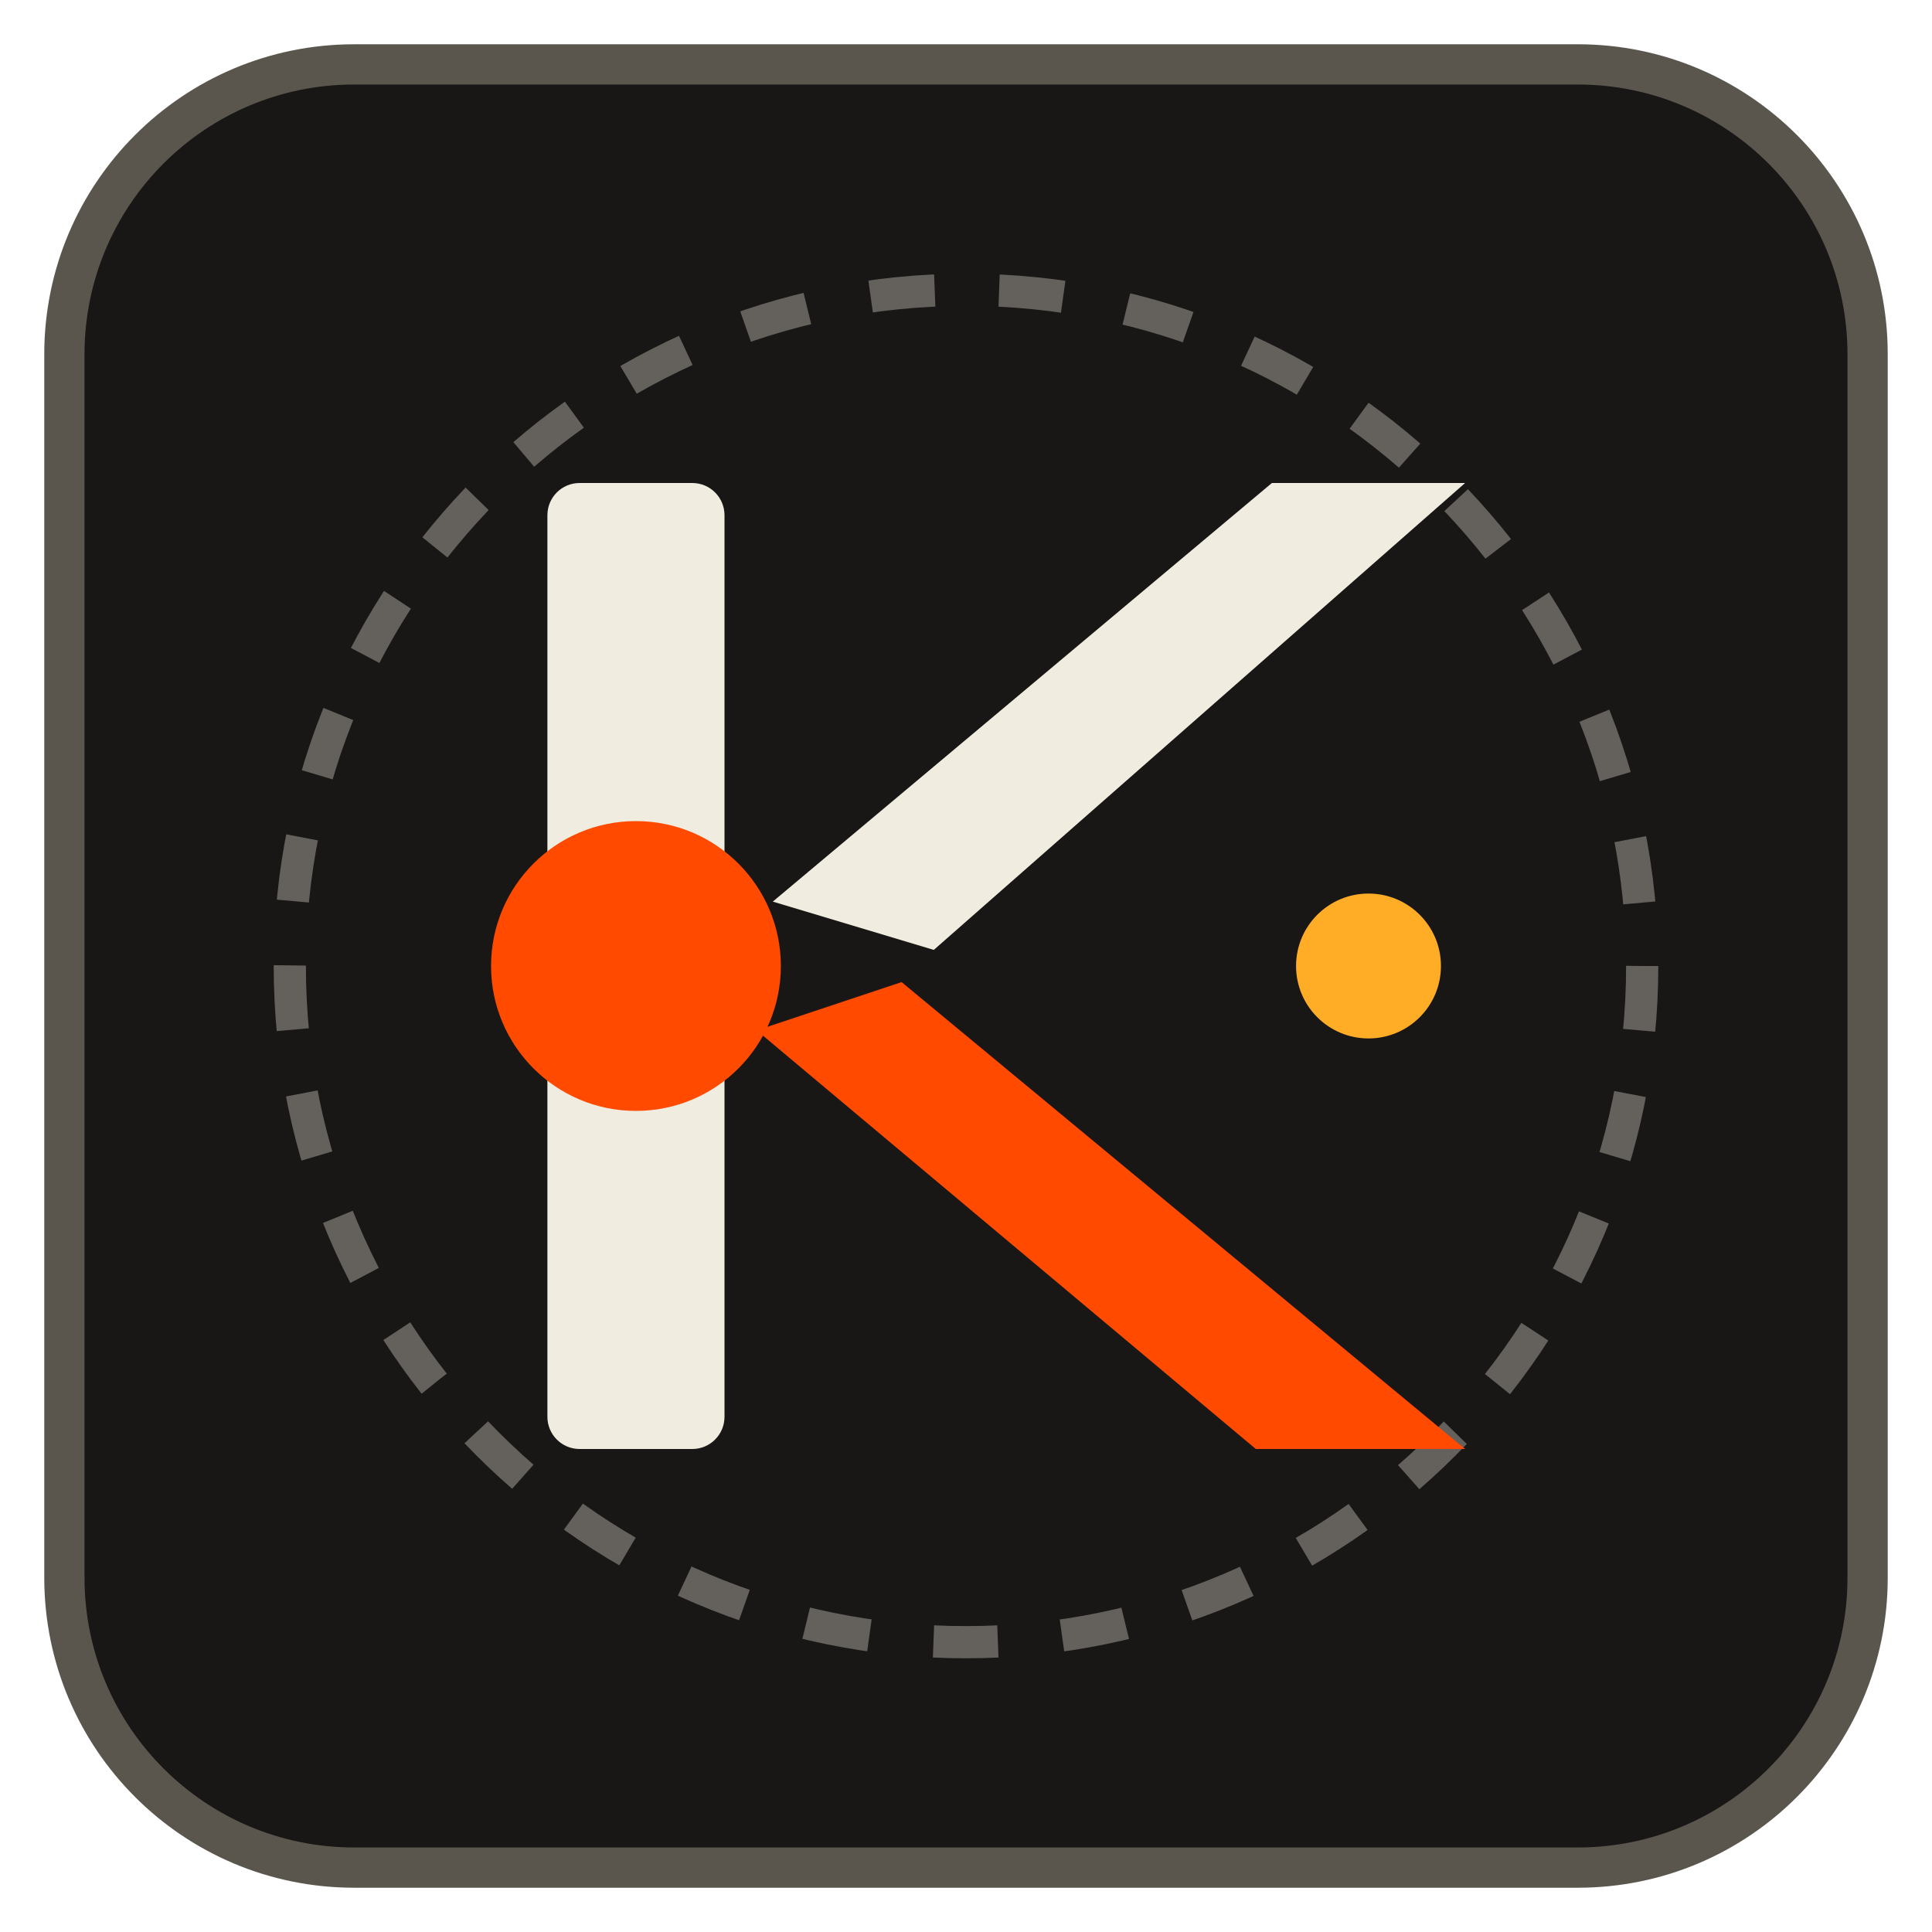
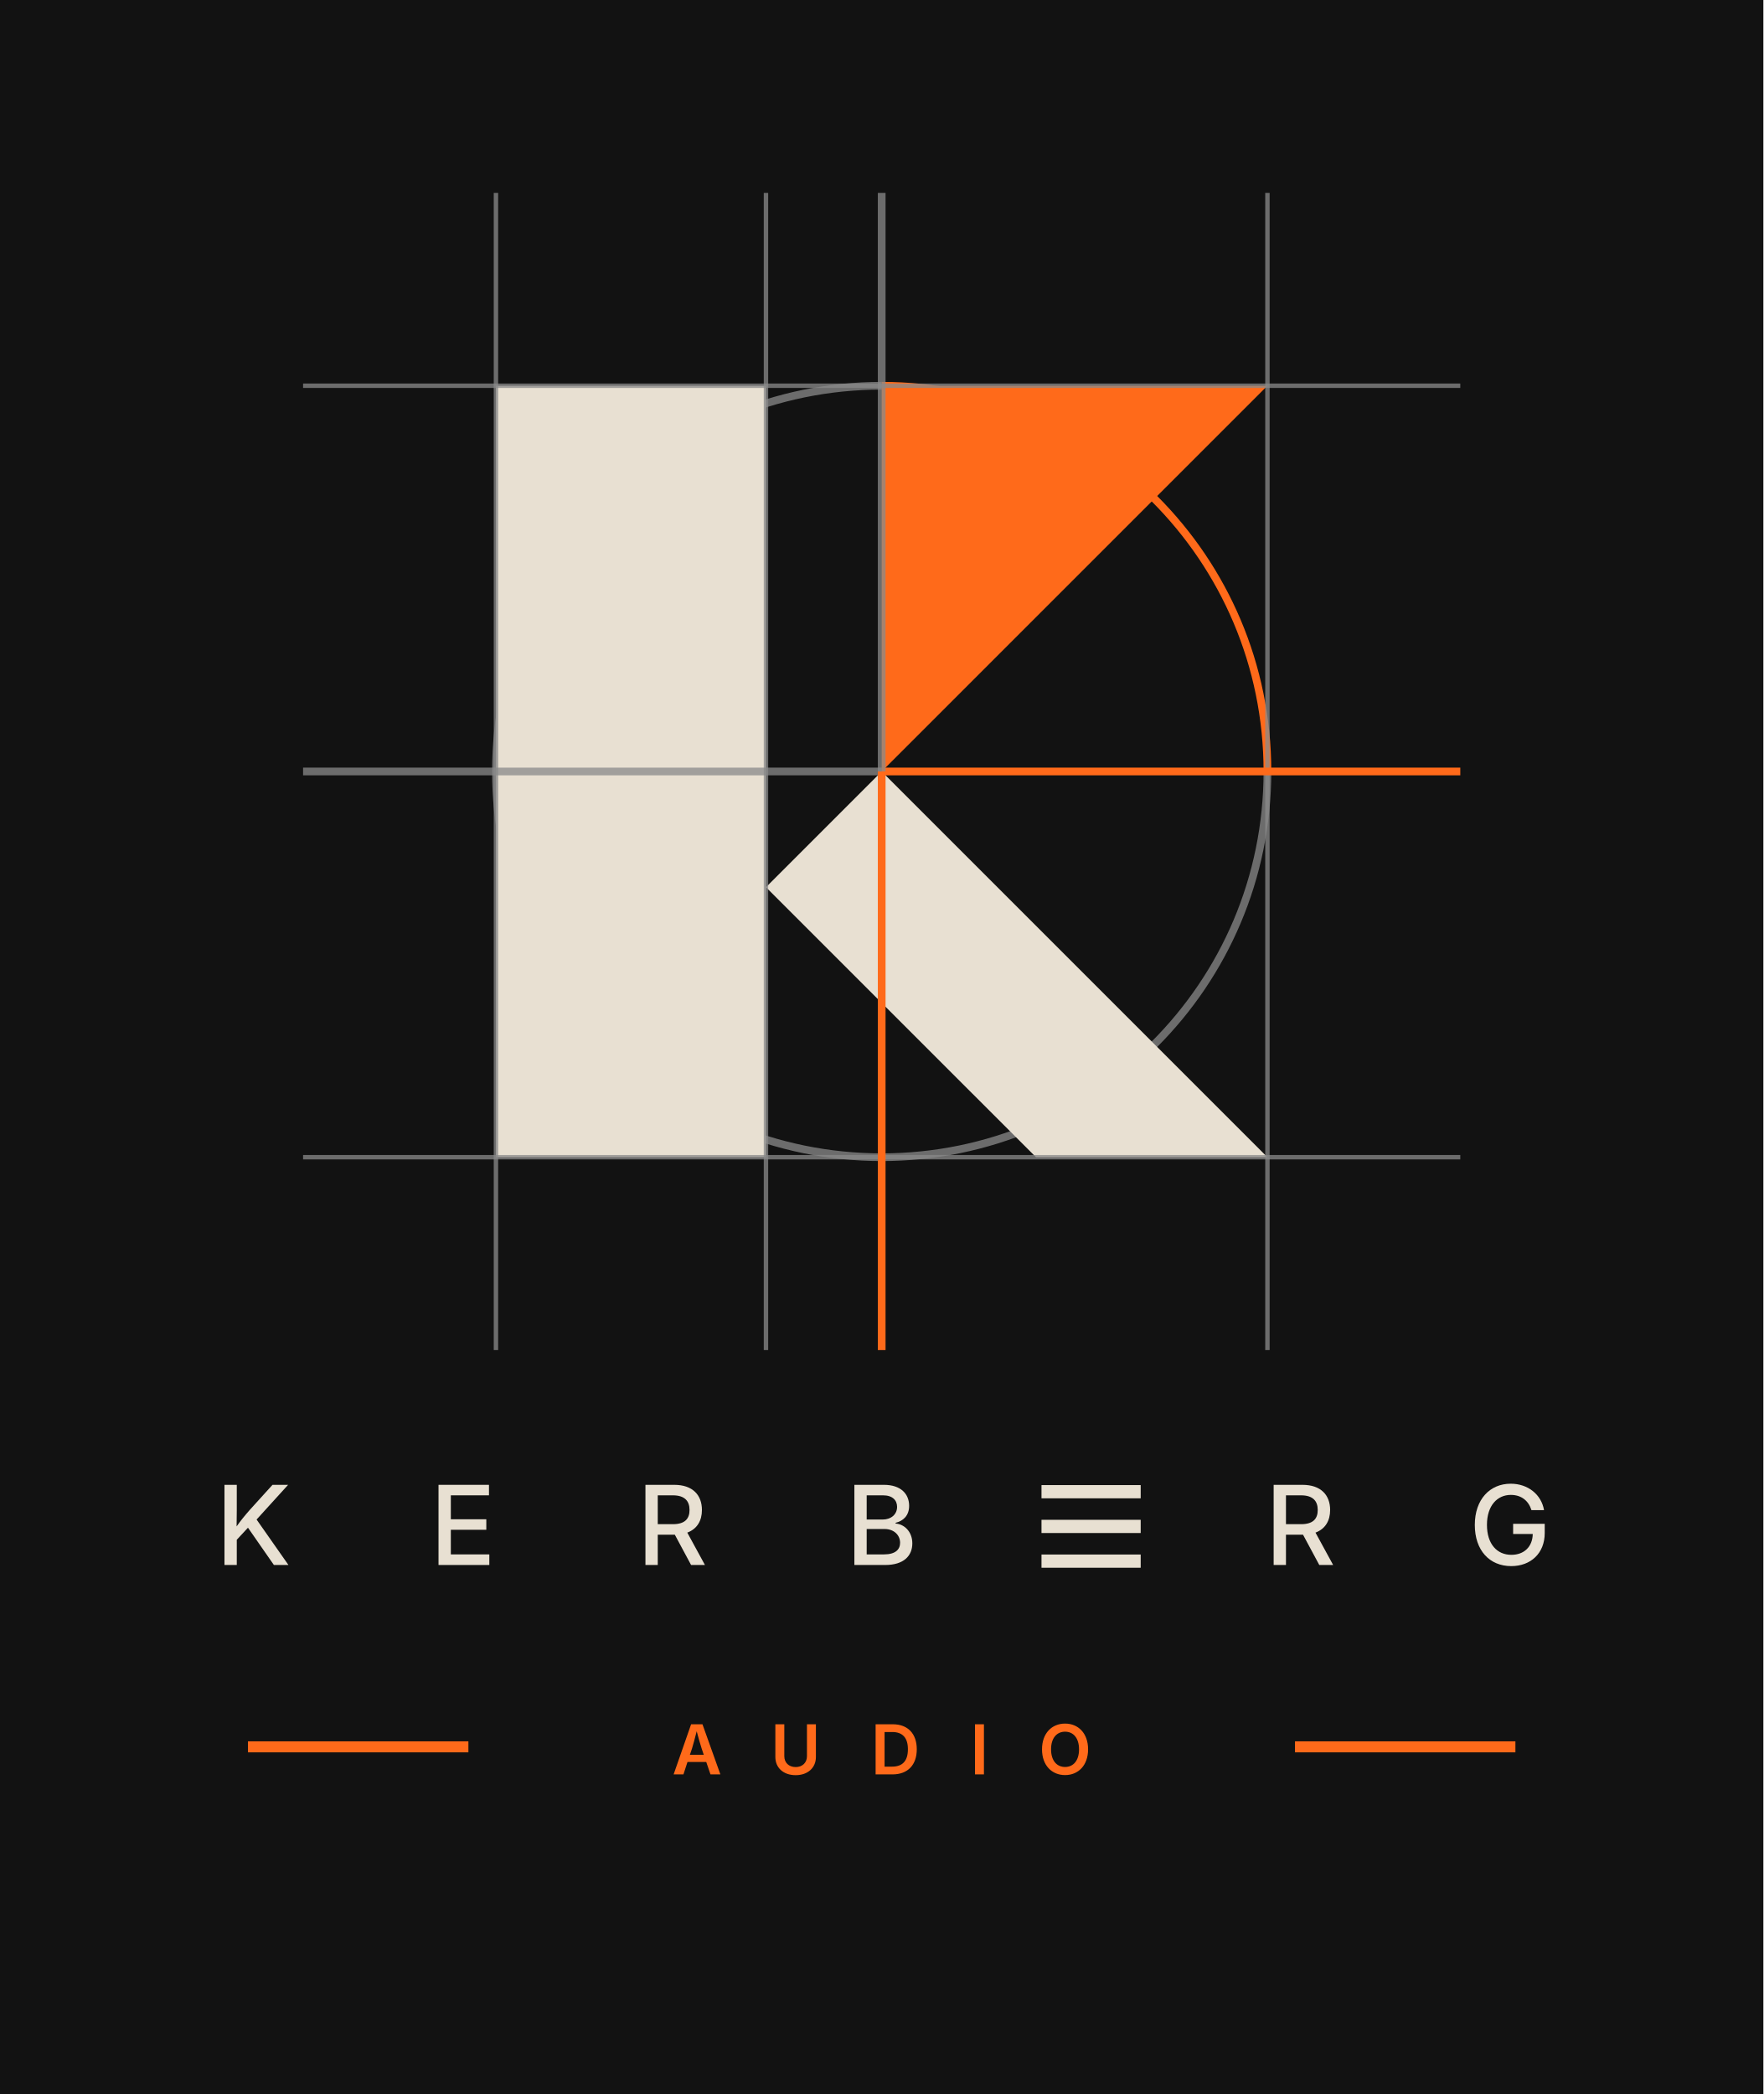
- <svg xmlns="http://www.w3.org/2000/svg" viewBox="0 0 120 120" width="120" height="120" fill="none">
-   <rect x="4" y="4" width="112" height="112" rx="18" fill="#181715" stroke="#5A564E" stroke-width="2.5" />
-   <circle cx="60" cy="60" r="42" stroke="#F0ECE0" stroke-width="2" stroke-dasharray="4 4" opacity="0.35" />
-   <rect x="34" y="30" width="11" height="60" rx="2" fill="#F0ECE0" />
-   <circle cx="39.5" cy="60" r="9" fill="#FF4A00" />
-   <path d="M48 56 L79 30 H91 L58 59 Z" fill="#F0ECE0" />
-   <path d="M56 61 L91 90 H78 L47 64 Z" fill="#FF4A00" />
-   <circle cx="85" cy="60" r="4.5" fill="#FFAC26" />
+ <svg xmlns="http://www.w3.org/2000/svg" viewBox="0 0 320 380" width="320" height="380" fill="none">
+   <rect width="320" height="380" fill="#121212" />
+   <path d="M 230 140 A 70 70 0 1 1 160 70" stroke="#8A8A8A" stroke-width="1.4" fill="none" opacity="0.75" />
+   <path d="M 160 70 A 70 70 0 0 1 230 140" stroke="#FF6A1A" stroke-width="1.4" fill="none" />
+   <rect x="90" y="70" width="49" height="140" fill="#E8E0D2" />
+   <polygon points="160,70 230,70 160,140" fill="#FF6A1A" />
+   <polygon points="160,140 230,210 188,210 139,161" fill="#E8E0D2" />
+   <line x1="55" y1="70" x2="265" y2="70" stroke="#8A8A8A" stroke-width="0.8" opacity="0.75" />
+   <line x1="55" y1="210" x2="265" y2="210" stroke="#8A8A8A" stroke-width="0.8" opacity="0.75" />
+   <line x1="90" y1="35" x2="90" y2="245" stroke="#8A8A8A" stroke-width="0.8" opacity="0.75" />
+   <line x1="230" y1="35" x2="230" y2="245" stroke="#8A8A8A" stroke-width="0.8" opacity="0.75" />
+   <line x1="139" y1="35" x2="139" y2="245" stroke="#8A8A8A" stroke-width="0.8" opacity="0.75" />
+   <line x1="55" y1="140" x2="160" y2="140" stroke="#8A8A8A" stroke-width="1.4" opacity="0.75" />
+   <line x1="160" y1="140" x2="265" y2="140" stroke="#FF6A1A" stroke-width="1.4" />
+   <line x1="160" y1="35" x2="160" y2="140" stroke="#8A8A8A" stroke-width="1.4" opacity="0.75" />
+   <line x1="160" y1="140" x2="160" y2="245" stroke="#FF6A1A" stroke-width="1.4" />
+   <g fill="#E8E0D2" font-family="'Plus Jakarta Sans', -apple-system, sans-serif" font-size="20" font-weight="500" text-anchor="middle">
+     <text x="46" y="284">K</text>
+     <text x="84" y="284">E</text>
+     <text x="122" y="284">R</text>
+     <text x="160" y="284">B</text>
+     <rect x="189" y="269.5" width="18" height="2.4" fill="#E8E0D2" />
+     <rect x="189" y="275.8" width="18" height="2.4" fill="#E8E0D2" />
+     <rect x="189" y="282.1" width="18" height="2.4" fill="#E8E0D2" />
+     <text x="236" y="284">R</text>
+     <text x="274" y="284">G</text>
+   </g>
+   <g fill="#FF6A1A">
+     <line x1="45" y1="317" x2="85" y2="317" stroke="#FF6A1A" stroke-width="2" />
+     <text x="160" y="322" font-family="'Plus Jakarta Sans', -apple-system, sans-serif" font-size="12.5" font-weight="600" letter-spacing="9" text-anchor="middle" fill="#FF6A1A">AUDIO</text>
+     <line x1="235" y1="317" x2="275" y2="317" stroke="#FF6A1A" stroke-width="2" />
+   </g>
</svg>
